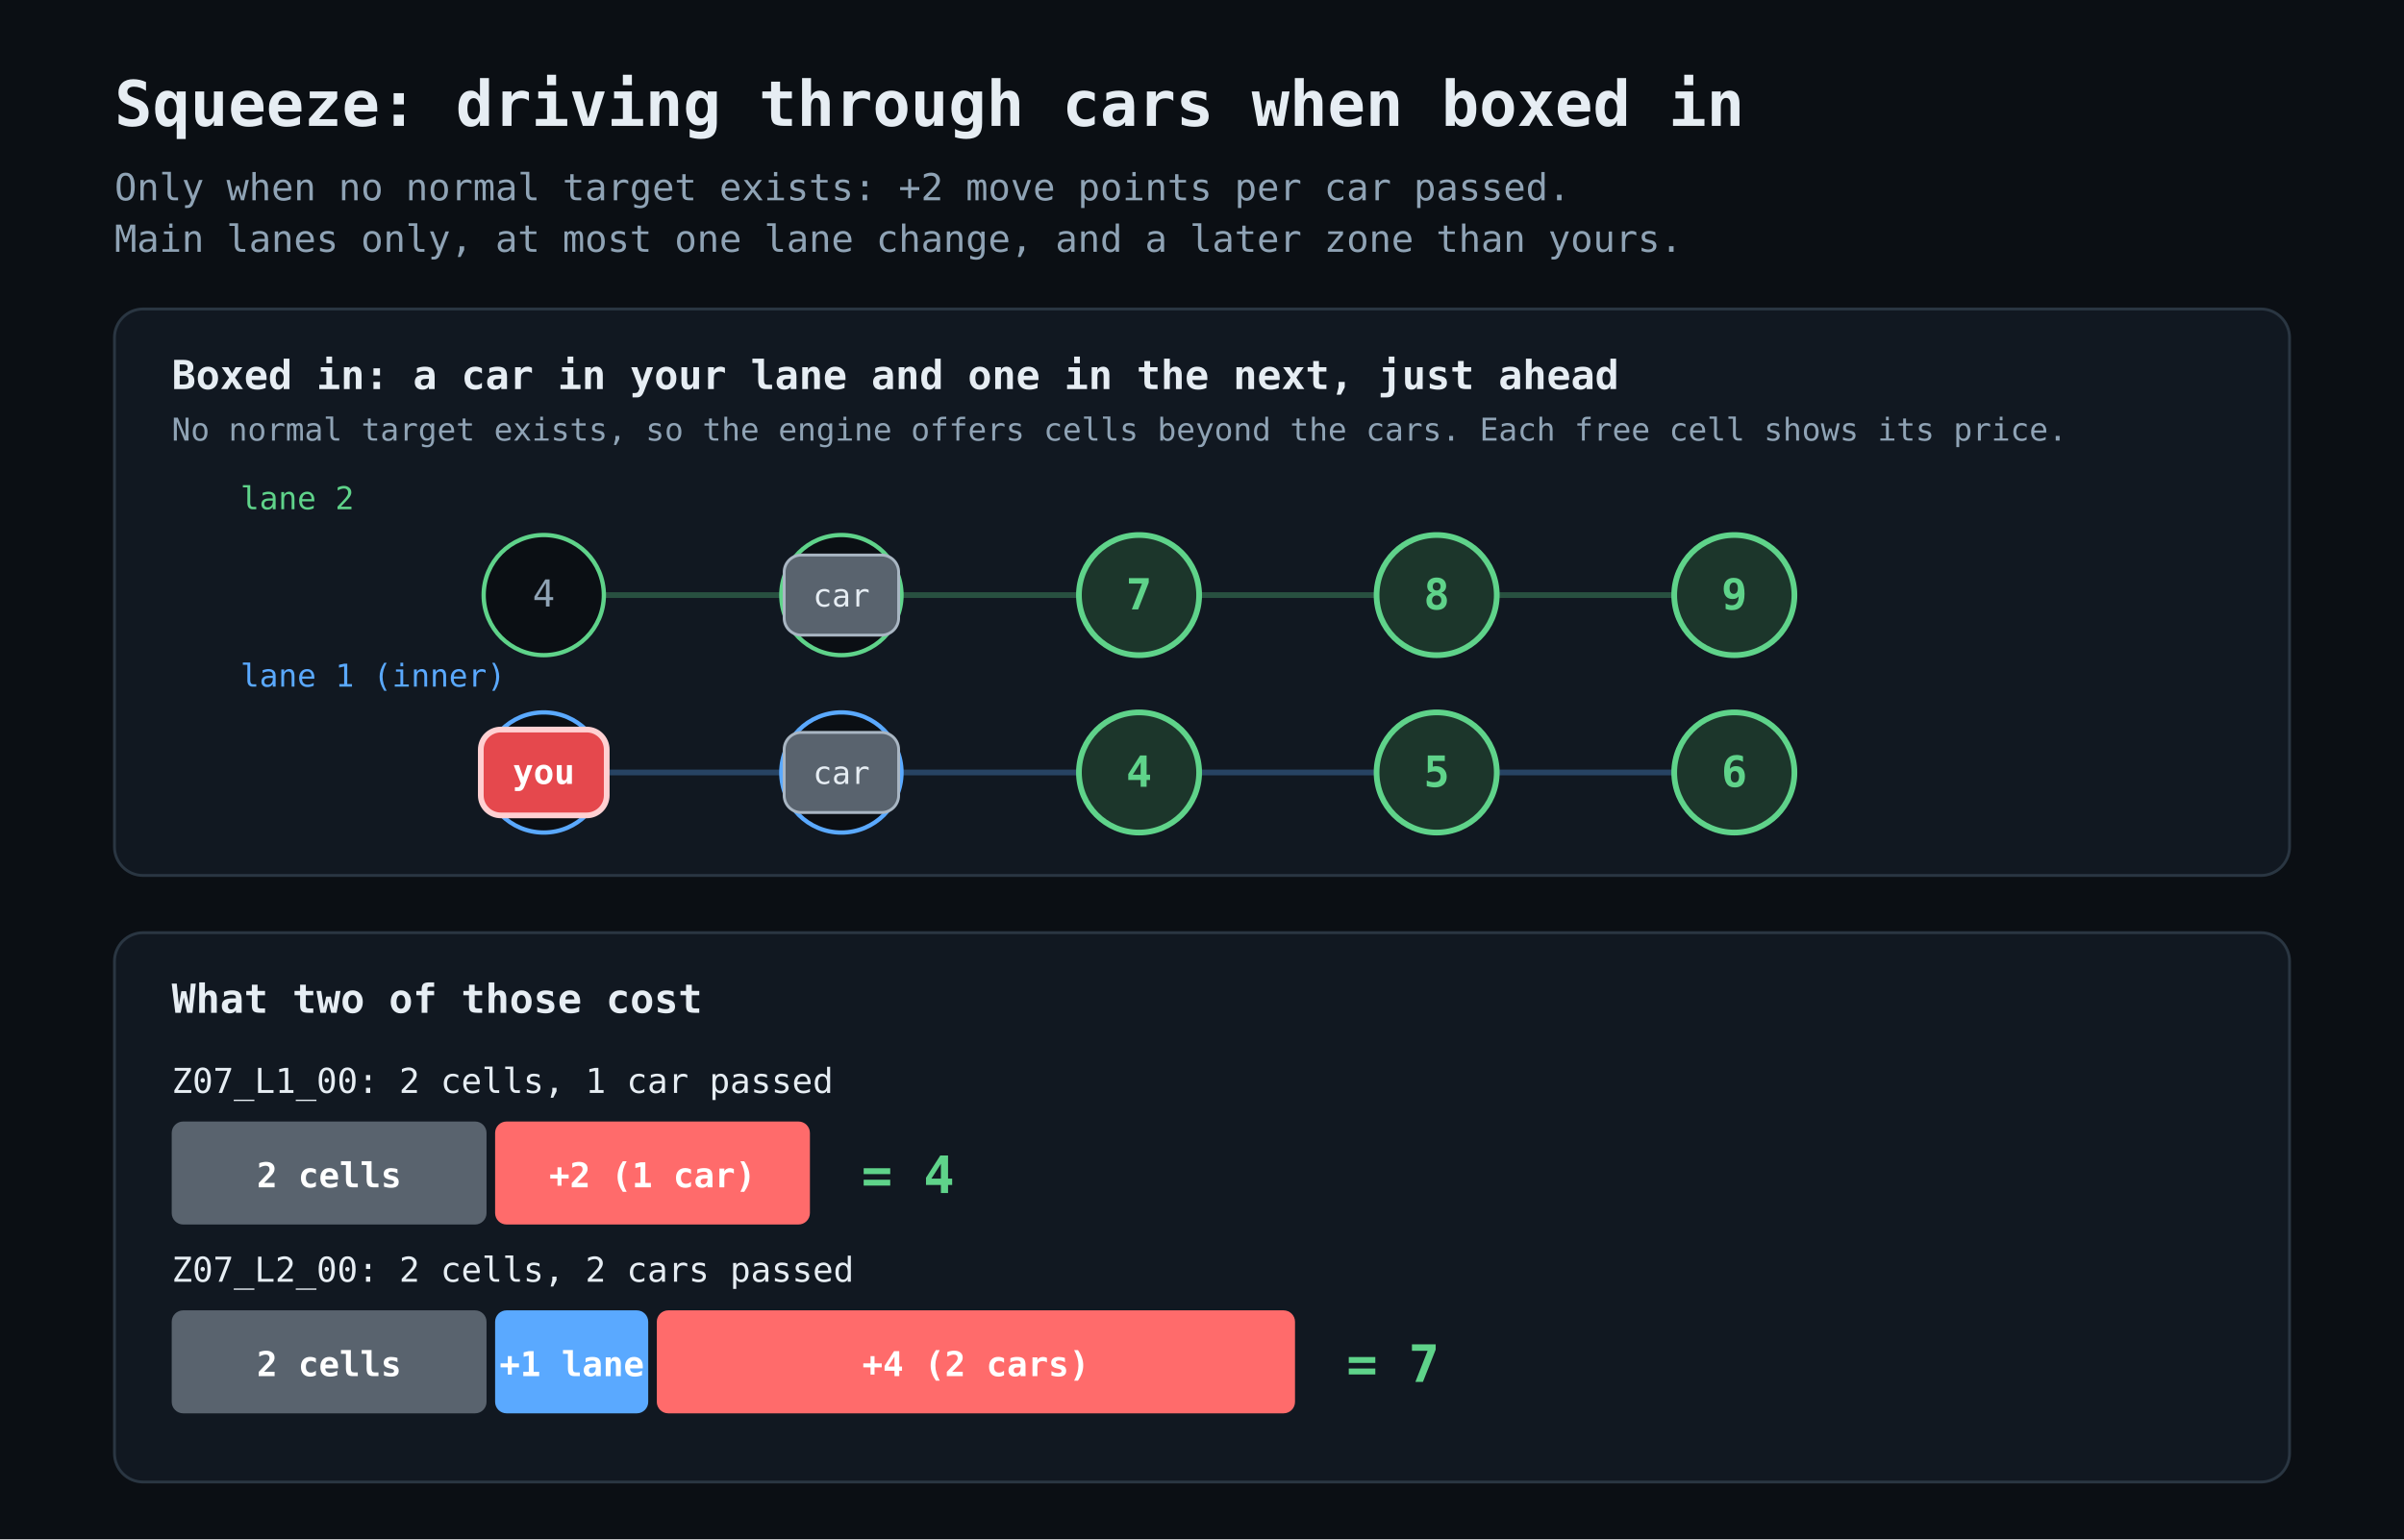
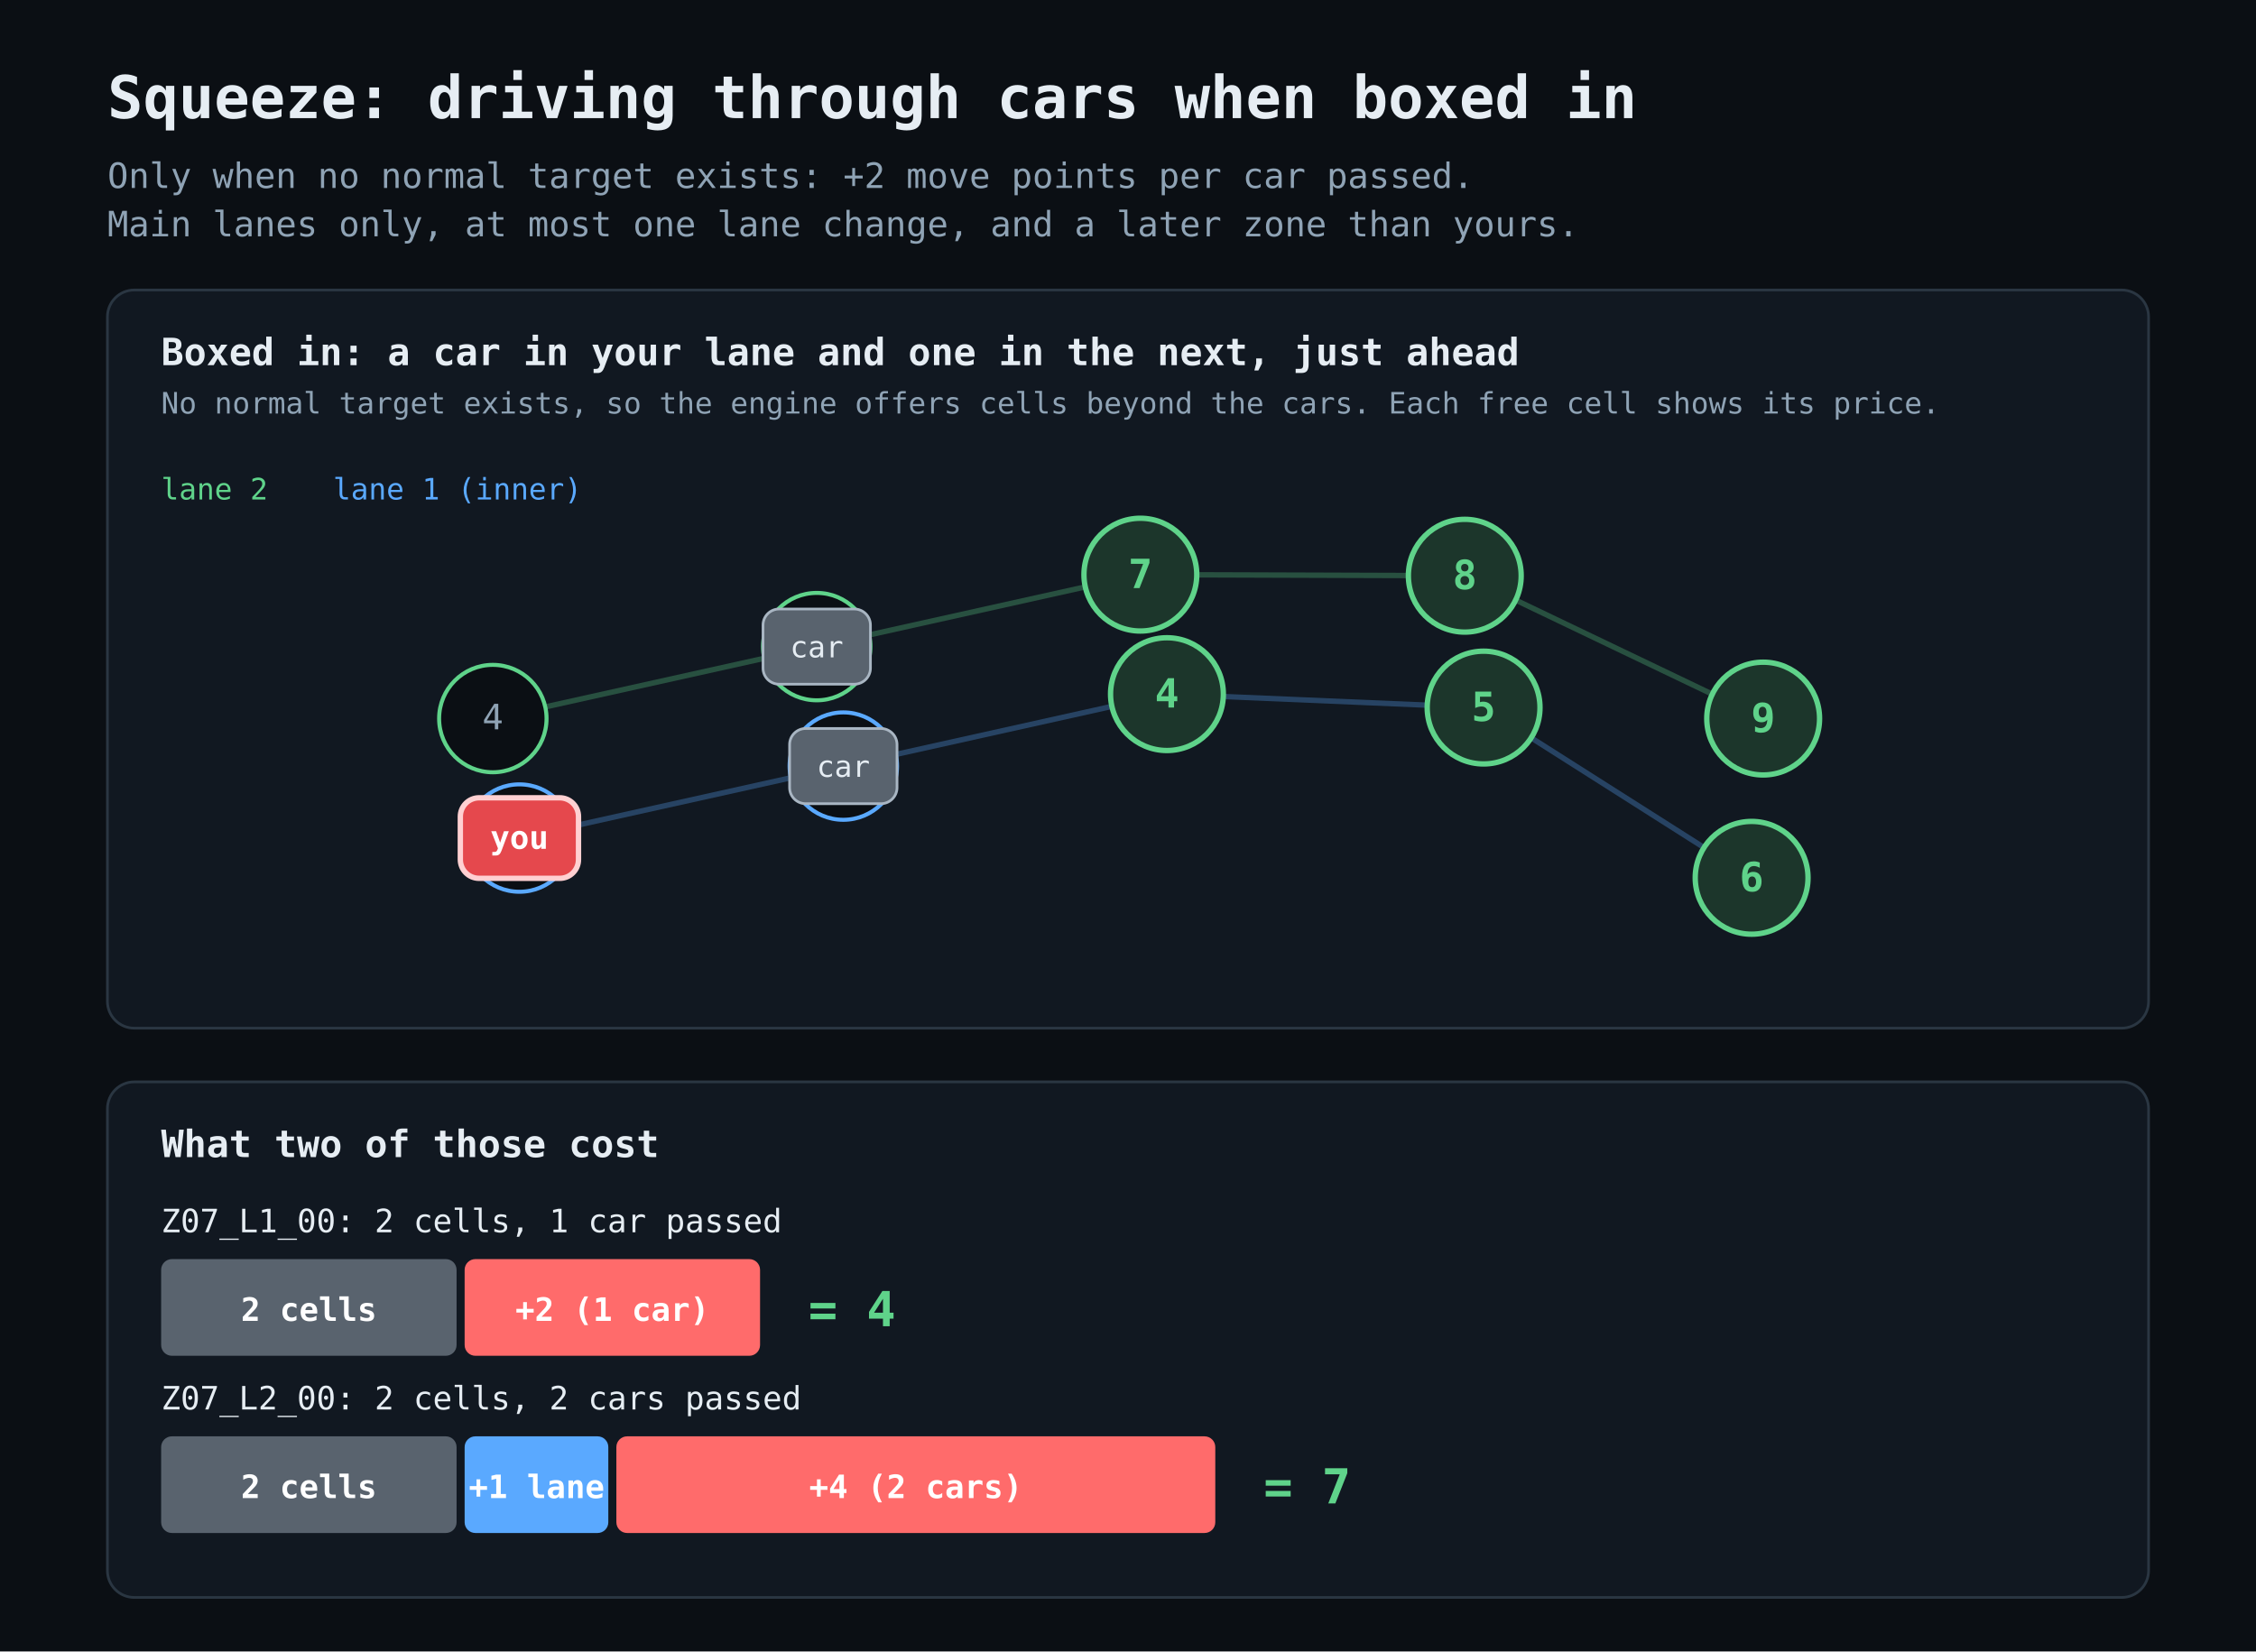
- <svg xmlns="http://www.w3.org/2000/svg" viewBox="0 0 840 538" width="840" height="538">
+ <svg xmlns="http://www.w3.org/2000/svg" viewBox="0 0 840 615" width="840" height="615">
  <defs>
    <pattern id="hatch" width="7" height="7" patternUnits="userSpaceOnUse" patternTransform="rotate(45)">
      <rect width="7" height="7" fill="#0b0f14" />
      <rect width="3" height="7" fill="#5aa9ff" opacity="0.5" />
    </pattern>
  </defs>
-   <rect x="0" y="0" width="840" height="538" fill="#0b0f14" />
+   <rect x="0" y="0" width="840" height="615" fill="#0b0f14" />
  <text x="40" y="44" fill="#e6edf3" font-size="22" font-weight="700" text-anchor="start" font-family="ui-monospace, Menlo, Consolas, monospace">Squeeze: driving through cars when boxed in</text>
  <text x="40" y="70" fill="#8fa3b5" font-size="13" font-weight="400" text-anchor="start" font-family="ui-monospace, Menlo, Consolas, monospace">Only when no normal target exists: +2 move points per car passed.</text>
  <text x="40" y="88" fill="#8fa3b5" font-size="13" font-weight="400" text-anchor="start" font-family="ui-monospace, Menlo, Consolas, monospace">Main lanes only, at most one lane change, and a later zone than yours.</text>
-   <rect x="40" y="108" width="760" height="198" rx="10" fill="#111821" stroke="#2a3642" />
+   <rect x="40" y="108" width="760" height="274.9" rx="10" fill="#111821" stroke="#2a3642" />
  <text x="60" y="136" fill="#e6edf3" font-size="14" font-weight="700" text-anchor="start" font-family="ui-monospace, Menlo, Consolas, monospace">Boxed in: a car in your lane and one in the next, just ahead</text>
  <text x="60" y="154" fill="#8fa3b5" font-size="11" font-weight="400" text-anchor="start" font-family="ui-monospace, Menlo, Consolas, monospace">No normal target exists, so the engine offers cells beyond the cars. Each free cell shows its price.</text>
-   <polyline points="190.0,270.0 294.0,270.0 398.0,270.0 502.0,270.0 606.0,270.0" fill="none" stroke="#5aa9ff" stroke-width="2" opacity="0.3" />
-   <polyline points="190.0,208.0 294.0,208.0 398.0,208.0 502.0,208.0 606.0,208.0" fill="none" stroke="#5fd38a" stroke-width="2" opacity="0.3" />
-   <circle cx="190" cy="270" r="21" fill="#0b0f14" stroke="#5aa9ff" stroke-width="1.5" />
-   <text x="190" y="274" fill="#8fa3b5" font-size="13" font-weight="400" text-anchor="middle" font-family="ui-monospace, Menlo, Consolas, monospace">4</text>
-   <circle cx="190" cy="208" r="21" fill="#0b0f14" stroke="#5fd38a" stroke-width="1.5" />
-   <text x="190" y="212" fill="#8fa3b5" font-size="13" font-weight="400" text-anchor="middle" font-family="ui-monospace, Menlo, Consolas, monospace">4</text>
-   <circle cx="294" cy="270" r="21" fill="#0b0f14" stroke="#5aa9ff" stroke-width="1.5" />
-   <text x="294" y="274" fill="#8fa3b5" font-size="13" font-weight="400" text-anchor="middle" font-family="ui-monospace, Menlo, Consolas, monospace">5</text>
-   <circle cx="294" cy="208" r="21" fill="#0b0f14" stroke="#5fd38a" stroke-width="1.5" />
-   <text x="294" y="212" fill="#8fa3b5" font-size="13" font-weight="400" text-anchor="middle" font-family="ui-monospace, Menlo, Consolas, monospace">5</text>
-   <circle cx="398" cy="270" r="21" fill="#0b0f14" stroke="#5aa9ff" stroke-width="1.5" />
-   <text x="398" y="274" fill="#8fa3b5" font-size="13" font-weight="400" text-anchor="middle" font-family="ui-monospace, Menlo, Consolas, monospace">6</text>
-   <circle cx="398" cy="208" r="21" fill="#0b0f14" stroke="#5fd38a" stroke-width="1.5" />
-   <text x="398" y="212" fill="#8fa3b5" font-size="13" font-weight="400" text-anchor="middle" font-family="ui-monospace, Menlo, Consolas, monospace">6</text>
-   <circle cx="502" cy="270" r="21" fill="#0b0f14" stroke="#5aa9ff" stroke-width="1.5" />
-   <text x="502" y="274" fill="#8fa3b5" font-size="13" font-weight="400" text-anchor="middle" font-family="ui-monospace, Menlo, Consolas, monospace">7</text>
-   <circle cx="502" cy="208" r="21" fill="#0b0f14" stroke="#5fd38a" stroke-width="1.5" />
-   <text x="502" y="212" fill="#8fa3b5" font-size="13" font-weight="400" text-anchor="middle" font-family="ui-monospace, Menlo, Consolas, monospace">7</text>
-   <circle cx="606" cy="270" r="21" fill="#0b0f14" stroke="#5aa9ff" stroke-width="1.5" />
-   <text x="606" y="274" fill="#8fa3b5" font-size="13" font-weight="400" text-anchor="middle" font-family="ui-monospace, Menlo, Consolas, monospace">8</text>
-   <circle cx="606" cy="208" r="21" fill="#0b0f14" stroke="#5fd38a" stroke-width="1.5" />
-   <text x="606" y="212" fill="#8fa3b5" font-size="13" font-weight="400" text-anchor="middle" font-family="ui-monospace, Menlo, Consolas, monospace">7</text>
-   <text x="84" y="240" fill="#5aa9ff" font-size="11" font-weight="400" text-anchor="start" font-family="ui-monospace, Menlo, Consolas, monospace">lane 1 (inner)</text>
-   <text x="84" y="178" fill="#5fd38a" font-size="11" font-weight="400" text-anchor="start" font-family="ui-monospace, Menlo, Consolas, monospace">lane 2</text>
-   <circle cx="398" cy="270" r="21" fill="#0b0f14" />
-   <circle cx="398" cy="270" r="21" fill="#5fd38a" fill-opacity="0.2" stroke="#5fd38a" stroke-width="2" />
-   <text x="398" y="275" fill="#5fd38a" font-size="15" font-weight="700" text-anchor="middle" font-family="ui-monospace, Menlo, Consolas, monospace">4</text>
-   <circle cx="398" cy="208" r="21" fill="#0b0f14" />
-   <circle cx="398" cy="208" r="21" fill="#5fd38a" fill-opacity="0.2" stroke="#5fd38a" stroke-width="2" />
-   <text x="398" y="213" fill="#5fd38a" font-size="15" font-weight="700" text-anchor="middle" font-family="ui-monospace, Menlo, Consolas, monospace">7</text>
-   <circle cx="502" cy="270" r="21" fill="#0b0f14" />
-   <circle cx="502" cy="270" r="21" fill="#5fd38a" fill-opacity="0.2" stroke="#5fd38a" stroke-width="2" />
-   <text x="502" y="275" fill="#5fd38a" font-size="15" font-weight="700" text-anchor="middle" font-family="ui-monospace, Menlo, Consolas, monospace">5</text>
-   <circle cx="502" cy="208" r="21" fill="#0b0f14" />
-   <circle cx="502" cy="208" r="21" fill="#5fd38a" fill-opacity="0.2" stroke="#5fd38a" stroke-width="2" />
-   <text x="502" y="213" fill="#5fd38a" font-size="15" font-weight="700" text-anchor="middle" font-family="ui-monospace, Menlo, Consolas, monospace">8</text>
-   <circle cx="606" cy="270" r="21" fill="#0b0f14" />
-   <circle cx="606" cy="270" r="21" fill="#5fd38a" fill-opacity="0.2" stroke="#5fd38a" stroke-width="2" />
-   <text x="606" y="275" fill="#5fd38a" font-size="15" font-weight="700" text-anchor="middle" font-family="ui-monospace, Menlo, Consolas, monospace">6</text>
-   <circle cx="606" cy="208" r="21" fill="#0b0f14" />
-   <circle cx="606" cy="208" r="21" fill="#5fd38a" fill-opacity="0.2" stroke="#5fd38a" stroke-width="2" />
-   <text x="606" y="213" fill="#5fd38a" font-size="15" font-weight="700" text-anchor="middle" font-family="ui-monospace, Menlo, Consolas, monospace">9</text>
-   <rect x="274" y="256" width="40" height="28" rx="6" fill="#59636e" stroke="#a9b6c3" />
-   <text x="294" y="274" fill="#e6edf3" font-size="11" font-weight="400" text-anchor="middle" font-family="ui-monospace, Menlo, Consolas, monospace">car</text>
-   <rect x="274" y="194" width="40" height="28" rx="6" fill="#59636e" stroke="#a9b6c3" />
-   <text x="294" y="212" fill="#e6edf3" font-size="11" font-weight="400" text-anchor="middle" font-family="ui-monospace, Menlo, Consolas, monospace">car</text>
-   <rect x="168" y="255" width="44" height="30" rx="7" fill="#e5484d" stroke="#ffd0d2" stroke-width="2" />
-   <text x="190" y="274" fill="#fff" font-size="12" font-weight="700" text-anchor="middle" font-family="ui-monospace, Menlo, Consolas, monospace">you</text>
-   <rect x="40" y="326" width="760" height="192" rx="10" fill="#111821" stroke="#2a3642" />
-   <text x="60" y="354" fill="#e6edf3" font-size="14" font-weight="700" text-anchor="start" font-family="ui-monospace, Menlo, Consolas, monospace">What two of those cost</text>
-   <text x="60" y="382" fill="#e6edf3" font-size="12" font-weight="400" text-anchor="start" font-family="ui-monospace, Menlo, Consolas, monospace">Z07_L1_00: 2 cells, 1 car passed</text>
-   <rect x="60" y="392" width="110" height="36" rx="4" fill="#59636e" />
-   <text x="115" y="415" fill="#fff" font-size="12" font-weight="700" text-anchor="middle" font-family="ui-monospace, Menlo, Consolas, monospace">2 cells</text>
-   <rect x="173" y="392" width="110" height="36" rx="4" fill="#ff6b6b" />
-   <text x="228" y="415" fill="#fff" font-size="12" font-weight="700" text-anchor="middle" font-family="ui-monospace, Menlo, Consolas, monospace">+2 (1 car)</text>
-   <text x="301" y="417" fill="#5fd38a" font-size="18" font-weight="700" text-anchor="start" font-family="ui-monospace, Menlo, Consolas, monospace">= 4</text>
-   <text x="60" y="448" fill="#e6edf3" font-size="12" font-weight="400" text-anchor="start" font-family="ui-monospace, Menlo, Consolas, monospace">Z07_L2_00: 2 cells, 2 cars passed</text>
-   <rect x="60" y="458" width="110" height="36" rx="4" fill="#59636e" />
-   <text x="115" y="481" fill="#fff" font-size="12" font-weight="700" text-anchor="middle" font-family="ui-monospace, Menlo, Consolas, monospace">2 cells</text>
-   <rect x="173" y="458" width="53.5" height="36" rx="4" fill="#5aa9ff" />
-   <text x="199.8" y="481" fill="#fff" font-size="12" font-weight="700" text-anchor="middle" font-family="ui-monospace, Menlo, Consolas, monospace">+1 lane</text>
-   <rect x="229.5" y="458" width="223" height="36" rx="4" fill="#ff6b6b" />
-   <text x="341" y="481" fill="#fff" font-size="12" font-weight="700" text-anchor="middle" font-family="ui-monospace, Menlo, Consolas, monospace">+4 (2 cars)</text>
-   <text x="470.5" y="483" fill="#5fd38a" font-size="18" font-weight="700" text-anchor="start" font-family="ui-monospace, Menlo, Consolas, monospace">= 7</text>
+   <polyline points="193.4,312.1 314.0,285.3 434.5,258.5 552.4,263.5 652.2,326.9" fill="none" stroke="#5aa9ff" stroke-width="2" opacity="0.3" />
+   <polyline points="183.5,267.6 304.1,240.8 424.6,214.0 545.4,214.4 656.5,267.6" fill="none" stroke="#5fd38a" stroke-width="2" opacity="0.3" />
+   <circle cx="193.4" cy="312.1" r="20" fill="#0b0f14" stroke="#5aa9ff" stroke-width="1.5" />
+   <text x="193.4" y="316.1" fill="#8fa3b5" font-size="13" font-weight="400" text-anchor="middle" font-family="ui-monospace, Menlo, Consolas, monospace">4</text>
+   <circle cx="314" cy="285.3" r="20" fill="#0b0f14" stroke="#5aa9ff" stroke-width="1.5" />
+   <text x="314" y="289.3" fill="#8fa3b5" font-size="13" font-weight="400" text-anchor="middle" font-family="ui-monospace, Menlo, Consolas, monospace">5</text>
+   <circle cx="434.5" cy="258.5" r="20" fill="#0b0f14" stroke="#5aa9ff" stroke-width="1.5" />
+   <text x="434.5" y="262.5" fill="#8fa3b5" font-size="13" font-weight="400" text-anchor="middle" font-family="ui-monospace, Menlo, Consolas, monospace">6</text>
+   <circle cx="552.4" cy="263.5" r="20" fill="#0b0f14" stroke="#5aa9ff" stroke-width="1.5" />
+   <text x="552.4" y="267.5" fill="#8fa3b5" font-size="13" font-weight="400" text-anchor="middle" font-family="ui-monospace, Menlo, Consolas, monospace">7</text>
+   <circle cx="652.2" cy="326.9" r="20" fill="#0b0f14" stroke="#5aa9ff" stroke-width="1.5" />
+   <text x="652.2" y="330.9" fill="#8fa3b5" font-size="13" font-weight="400" text-anchor="middle" font-family="ui-monospace, Menlo, Consolas, monospace">8</text>
+   <circle cx="183.5" cy="267.6" r="20" fill="#0b0f14" stroke="#5fd38a" stroke-width="1.5" />
+   <text x="183.5" y="271.6" fill="#8fa3b5" font-size="13" font-weight="400" text-anchor="middle" font-family="ui-monospace, Menlo, Consolas, monospace">4</text>
+   <circle cx="304.1" cy="240.8" r="20" fill="#0b0f14" stroke="#5fd38a" stroke-width="1.5" />
+   <text x="304.1" y="244.8" fill="#8fa3b5" font-size="13" font-weight="400" text-anchor="middle" font-family="ui-monospace, Menlo, Consolas, monospace">5</text>
+   <circle cx="424.6" cy="214" r="20" fill="#0b0f14" stroke="#5fd38a" stroke-width="1.5" />
+   <text x="424.6" y="218" fill="#8fa3b5" font-size="13" font-weight="400" text-anchor="middle" font-family="ui-monospace, Menlo, Consolas, monospace">6</text>
+   <circle cx="545.4" cy="214.4" r="20" fill="#0b0f14" stroke="#5fd38a" stroke-width="1.5" />
+   <text x="545.4" y="218.4" fill="#8fa3b5" font-size="13" font-weight="400" text-anchor="middle" font-family="ui-monospace, Menlo, Consolas, monospace">7</text>
+   <circle cx="656.5" cy="267.6" r="20" fill="#0b0f14" stroke="#5fd38a" stroke-width="1.5" />
+   <text x="656.5" y="271.6" fill="#8fa3b5" font-size="13" font-weight="400" text-anchor="middle" font-family="ui-monospace, Menlo, Consolas, monospace">7</text>
+   <text x="60" y="186" fill="#5fd38a" font-size="11" font-weight="400" text-anchor="start" font-family="ui-monospace, Menlo, Consolas, monospace">lane 2</text>
+   <text x="124" y="186" fill="#5aa9ff" font-size="11" font-weight="400" text-anchor="start" font-family="ui-monospace, Menlo, Consolas, monospace">lane 1 (inner)</text>
+   <circle cx="434.5" cy="258.5" r="21" fill="#0b0f14" />
+   <circle cx="434.5" cy="258.5" r="21" fill="#5fd38a" fill-opacity="0.2" stroke="#5fd38a" stroke-width="2" />
+   <text x="434.5" y="263.5" fill="#5fd38a" font-size="15" font-weight="700" text-anchor="middle" font-family="ui-monospace, Menlo, Consolas, monospace">4</text>
+   <circle cx="552.4" cy="263.5" r="21" fill="#0b0f14" />
+   <circle cx="552.4" cy="263.5" r="21" fill="#5fd38a" fill-opacity="0.2" stroke="#5fd38a" stroke-width="2" />
+   <text x="552.4" y="268.5" fill="#5fd38a" font-size="15" font-weight="700" text-anchor="middle" font-family="ui-monospace, Menlo, Consolas, monospace">5</text>
+   <circle cx="652.2" cy="326.9" r="21" fill="#0b0f14" />
+   <circle cx="652.2" cy="326.9" r="21" fill="#5fd38a" fill-opacity="0.2" stroke="#5fd38a" stroke-width="2" />
+   <text x="652.2" y="331.9" fill="#5fd38a" font-size="15" font-weight="700" text-anchor="middle" font-family="ui-monospace, Menlo, Consolas, monospace">6</text>
+   <circle cx="424.6" cy="214" r="21" fill="#0b0f14" />
+   <circle cx="424.6" cy="214" r="21" fill="#5fd38a" fill-opacity="0.2" stroke="#5fd38a" stroke-width="2" />
+   <text x="424.6" y="219" fill="#5fd38a" font-size="15" font-weight="700" text-anchor="middle" font-family="ui-monospace, Menlo, Consolas, monospace">7</text>
+   <circle cx="545.4" cy="214.4" r="21" fill="#0b0f14" />
+   <circle cx="545.4" cy="214.4" r="21" fill="#5fd38a" fill-opacity="0.2" stroke="#5fd38a" stroke-width="2" />
+   <text x="545.4" y="219.4" fill="#5fd38a" font-size="15" font-weight="700" text-anchor="middle" font-family="ui-monospace, Menlo, Consolas, monospace">8</text>
+   <circle cx="656.5" cy="267.6" r="21" fill="#0b0f14" />
+   <circle cx="656.5" cy="267.6" r="21" fill="#5fd38a" fill-opacity="0.2" stroke="#5fd38a" stroke-width="2" />
+   <text x="656.5" y="272.6" fill="#5fd38a" font-size="15" font-weight="700" text-anchor="middle" font-family="ui-monospace, Menlo, Consolas, monospace">9</text>
+   <rect x="294" y="271.3" width="40" height="28" rx="6" fill="#59636e" stroke="#a9b6c3" />
+   <text x="314" y="289.3" fill="#e6edf3" font-size="11" font-weight="400" text-anchor="middle" font-family="ui-monospace, Menlo, Consolas, monospace">car</text>
+   <rect x="284.1" y="226.8" width="40" height="28" rx="6" fill="#59636e" stroke="#a9b6c3" />
+   <text x="304.1" y="244.8" fill="#e6edf3" font-size="11" font-weight="400" text-anchor="middle" font-family="ui-monospace, Menlo, Consolas, monospace">car</text>
+   <rect x="171.4" y="297.1" width="44" height="30" rx="7" fill="#e5484d" stroke="#ffd0d2" stroke-width="2" />
+   <text x="193.4" y="316.1" fill="#fff" font-size="12" font-weight="700" text-anchor="middle" font-family="ui-monospace, Menlo, Consolas, monospace">you</text>
+   <rect x="40" y="402.9" width="760" height="192" rx="10" fill="#111821" stroke="#2a3642" />
+   <text x="60" y="430.9" fill="#e6edf3" font-size="14" font-weight="700" text-anchor="start" font-family="ui-monospace, Menlo, Consolas, monospace">What two of those cost</text>
+   <text x="60" y="458.9" fill="#e6edf3" font-size="12" font-weight="400" text-anchor="start" font-family="ui-monospace, Menlo, Consolas, monospace">Z07_L1_00: 2 cells, 1 car passed</text>
+   <rect x="60" y="468.9" width="110" height="36" rx="4" fill="#59636e" />
+   <text x="115" y="491.9" fill="#fff" font-size="12" font-weight="700" text-anchor="middle" font-family="ui-monospace, Menlo, Consolas, monospace">2 cells</text>
+   <rect x="173" y="468.9" width="110" height="36" rx="4" fill="#ff6b6b" />
+   <text x="228" y="491.9" fill="#fff" font-size="12" font-weight="700" text-anchor="middle" font-family="ui-monospace, Menlo, Consolas, monospace">+2 (1 car)</text>
+   <text x="301" y="493.9" fill="#5fd38a" font-size="18" font-weight="700" text-anchor="start" font-family="ui-monospace, Menlo, Consolas, monospace">= 4</text>
+   <text x="60" y="524.9" fill="#e6edf3" font-size="12" font-weight="400" text-anchor="start" font-family="ui-monospace, Menlo, Consolas, monospace">Z07_L2_00: 2 cells, 2 cars passed</text>
+   <rect x="60" y="534.9" width="110" height="36" rx="4" fill="#59636e" />
+   <text x="115" y="557.9" fill="#fff" font-size="12" font-weight="700" text-anchor="middle" font-family="ui-monospace, Menlo, Consolas, monospace">2 cells</text>
+   <rect x="173" y="534.9" width="53.5" height="36" rx="4" fill="#5aa9ff" />
+   <text x="199.8" y="557.9" fill="#fff" font-size="12" font-weight="700" text-anchor="middle" font-family="ui-monospace, Menlo, Consolas, monospace">+1 lane</text>
+   <rect x="229.5" y="534.9" width="223" height="36" rx="4" fill="#ff6b6b" />
+   <text x="341" y="557.9" fill="#fff" font-size="12" font-weight="700" text-anchor="middle" font-family="ui-monospace, Menlo, Consolas, monospace">+4 (2 cars)</text>
+   <text x="470.5" y="559.9" fill="#5fd38a" font-size="18" font-weight="700" text-anchor="start" font-family="ui-monospace, Menlo, Consolas, monospace">= 7</text>
</svg>
